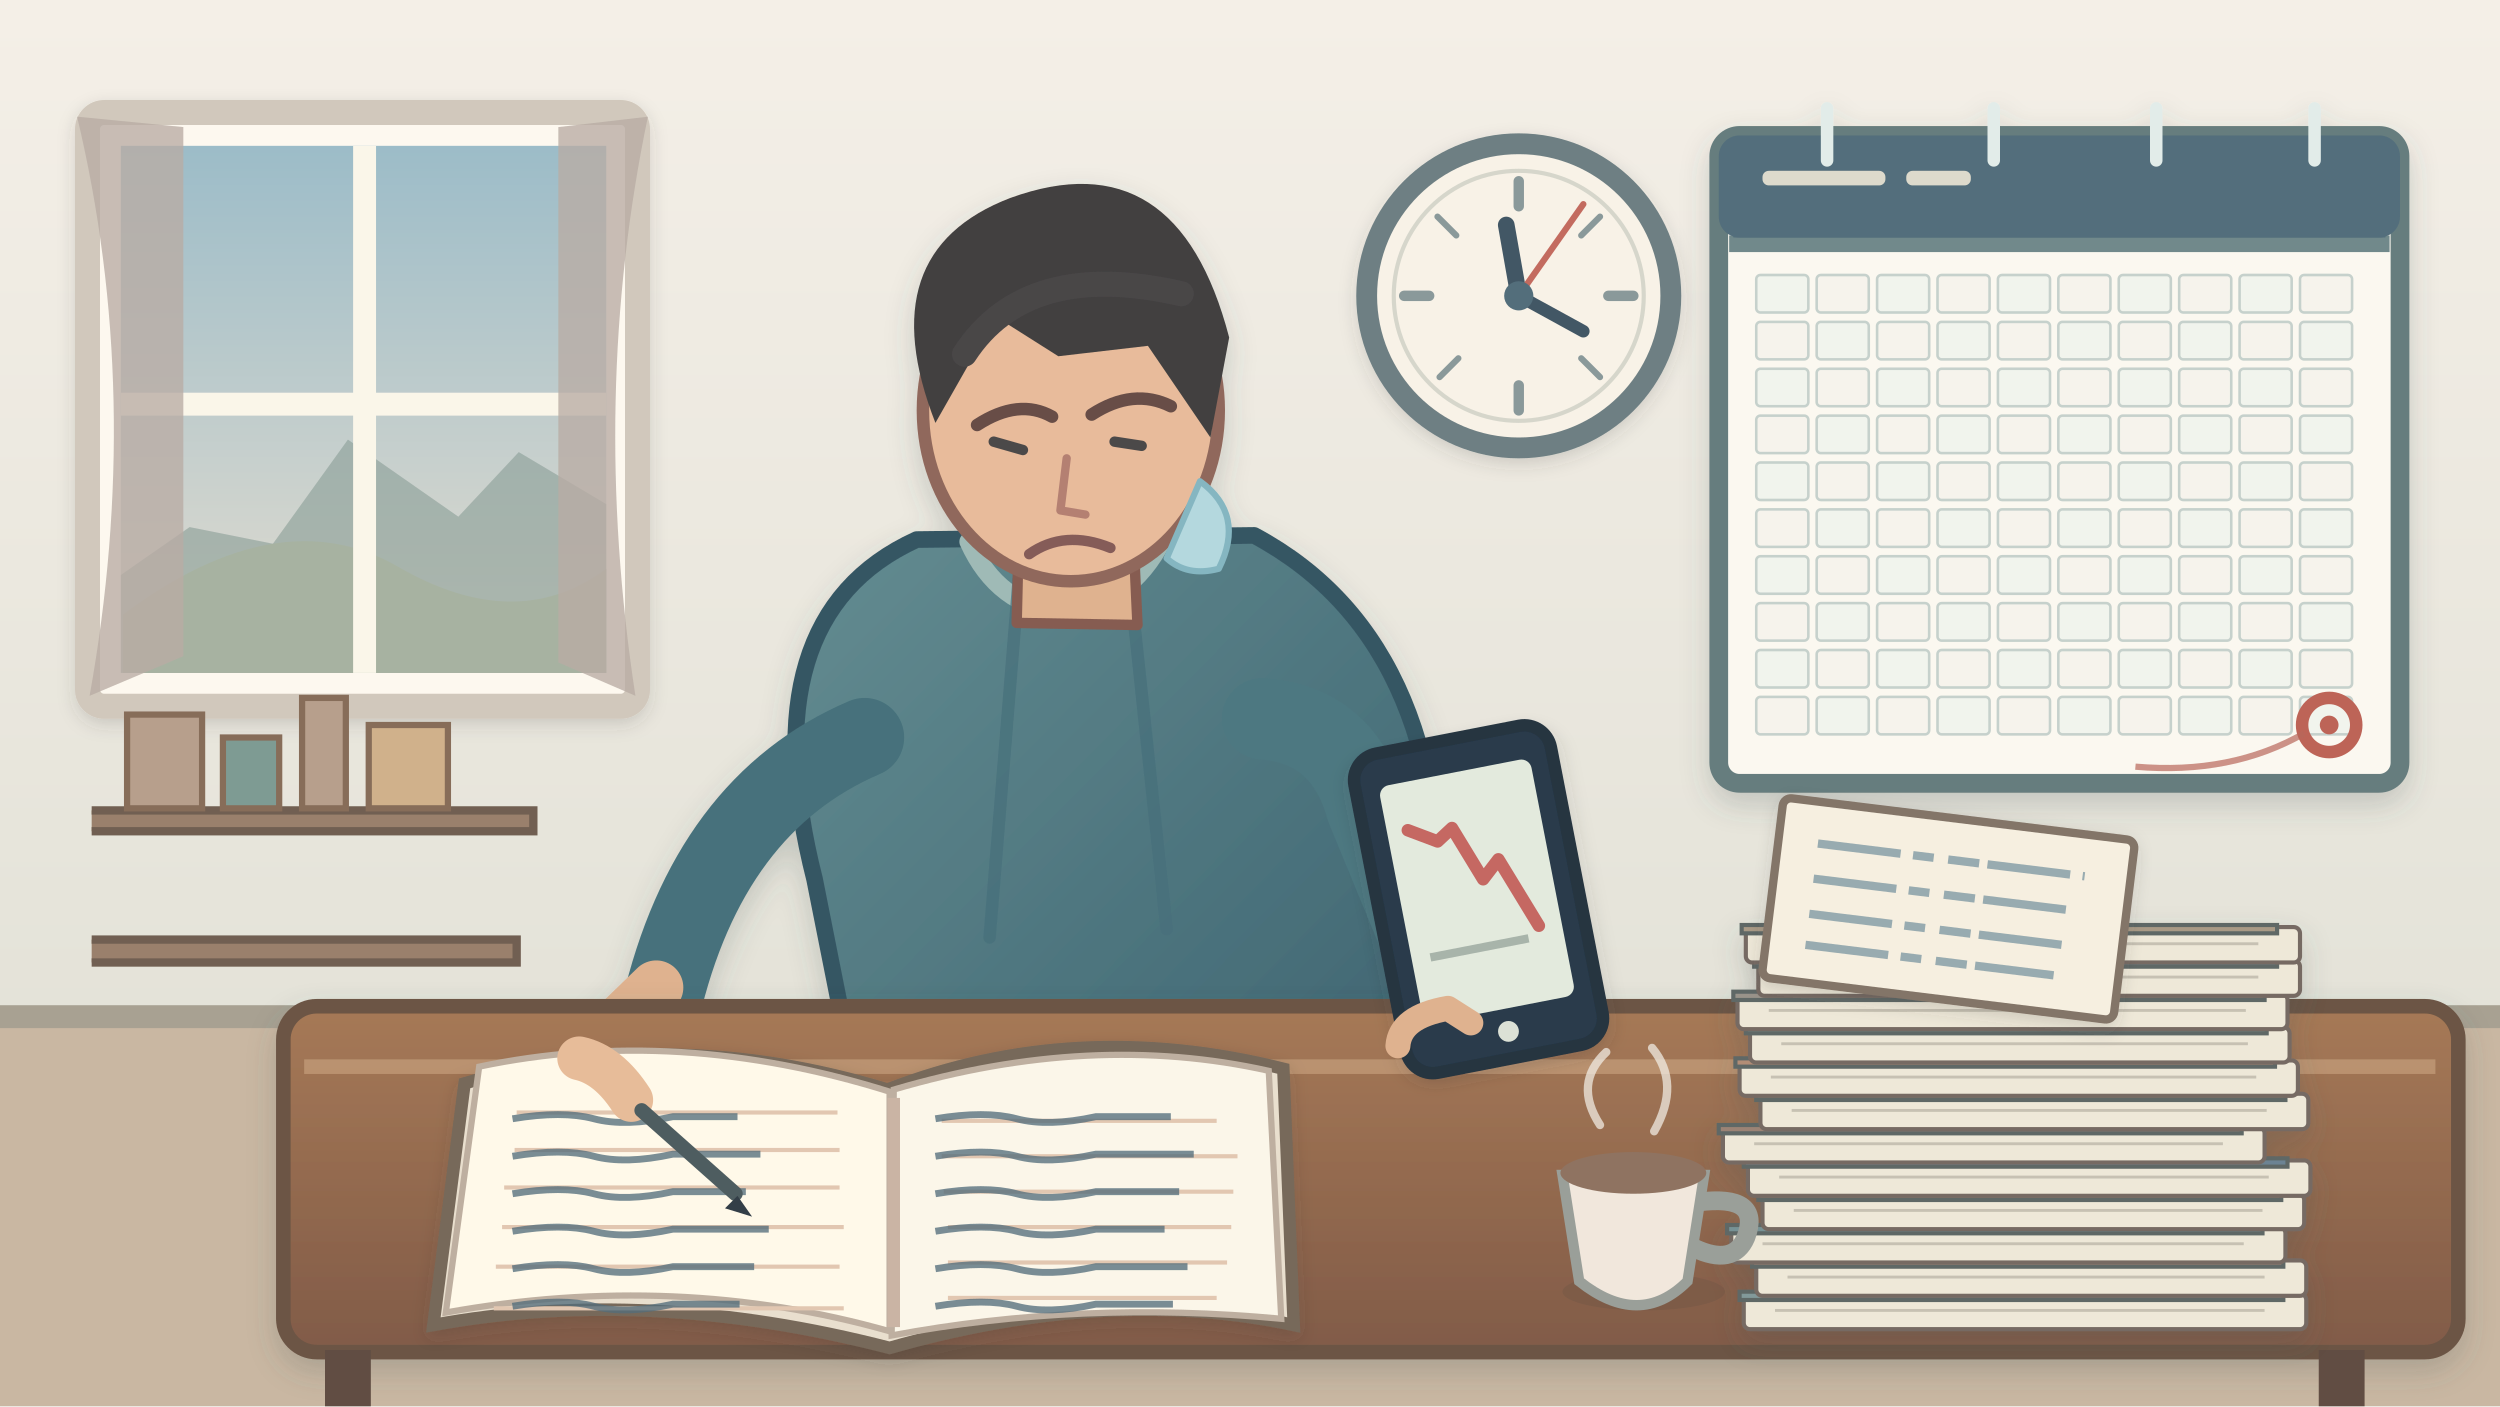
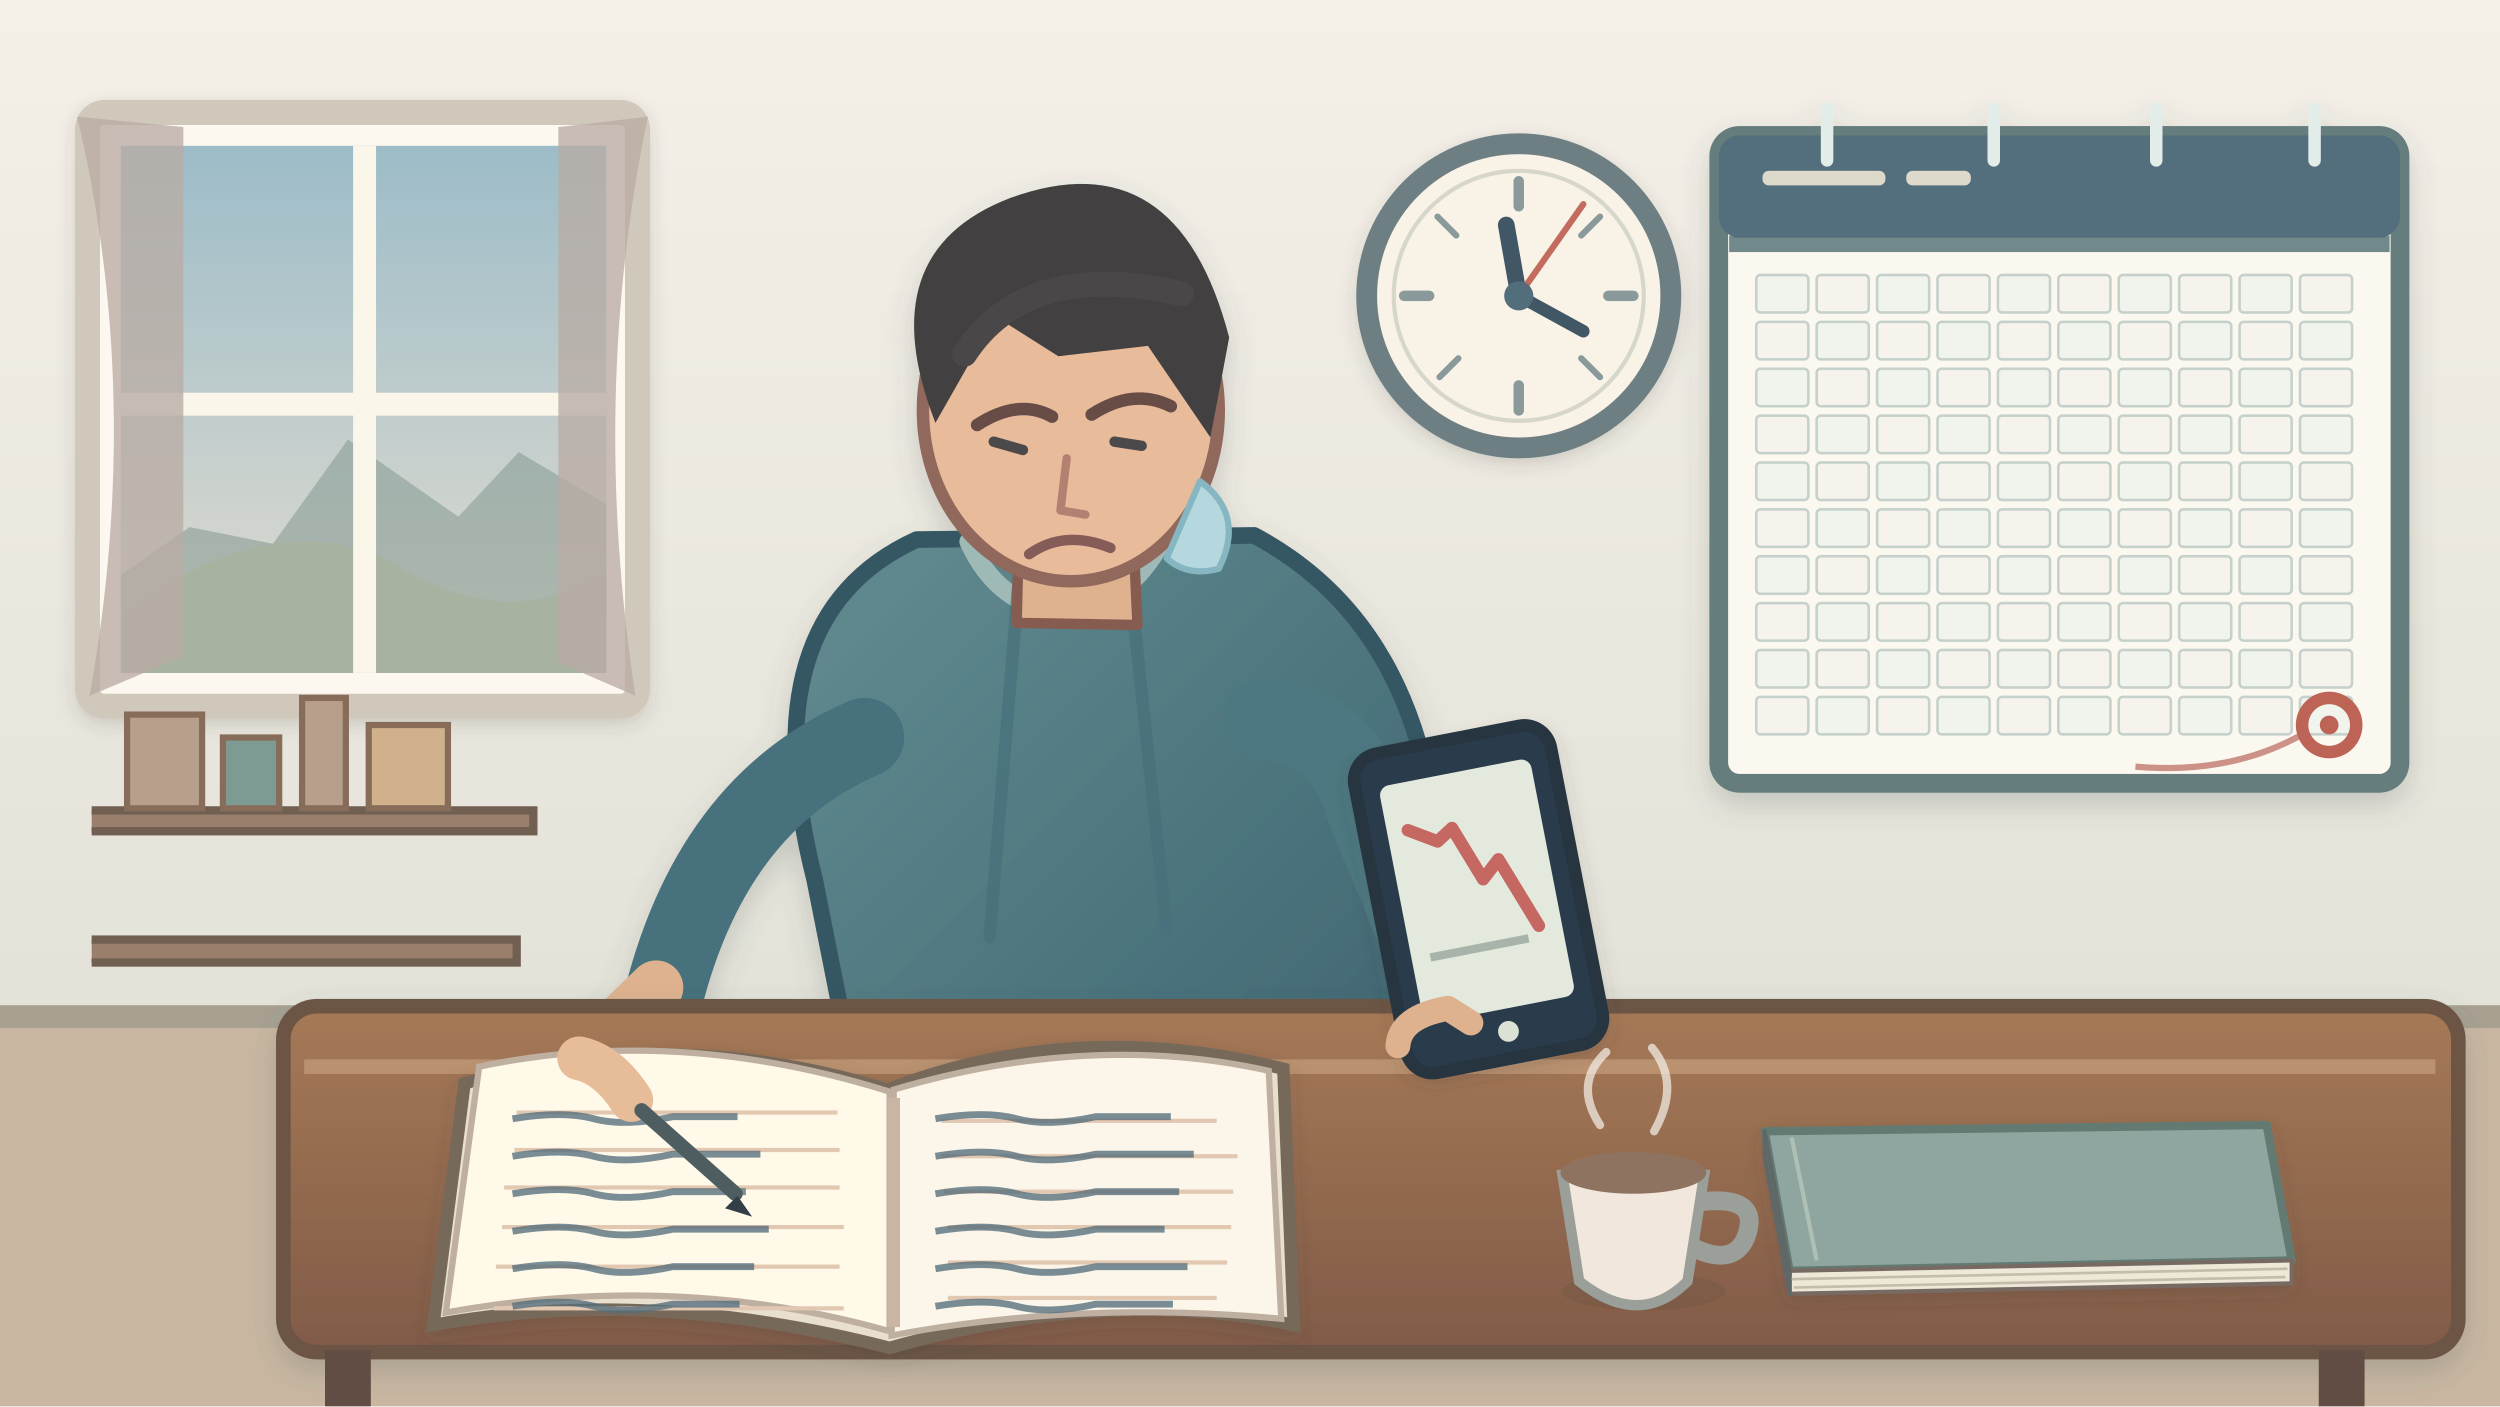
- <svg xmlns="http://www.w3.org/2000/svg" width="1200" height="675" viewBox="0 0 1200 675" role="img" aria-label="100年先の売却予定が一つだけの長期計画表を背に、投資家がスマートフォンの株価を毎分確認し、今日の価格だけで十数冊の記録ノートを埋める創作イラスト" data-visual-topic="document" data-article-sha256="49237e88ac9d3648206ac247cb4ef0aa4184b04a1a34614fffc09ec96b6eb05c">
+ <svg xmlns="http://www.w3.org/2000/svg" width="1200" height="675" viewBox="0 0 1200 675" role="img" aria-label="100年先の売却予定が一つだけの長期計画表を背に、投資家がスマートフォンの株価を毎分確認し、今日の株価を一冊のノートへ細かく書き留める創作イラスト" data-visual-topic="document" data-article-sha256="70f9071727826b917a52ea97dbe3ada4b6a6b1a238a75343767bed915aa89a92">
  <defs>
    <linearGradient id="wall" x1="0" y1="0" x2="0" y2="1">
      <stop stop-color="#f4efe7" />
      <stop offset="1" stop-color="#deded3" />
    </linearGradient>
    <linearGradient id="window" x1="0" y1="0" x2="0" y2="1">
      <stop stop-color="#9cbcc8" />
      <stop offset="1" stop-color="#e4ddd0" />
    </linearGradient>
    <linearGradient id="desk" x1="0" y1="0" x2="0" y2="1">
      <stop stop-color="#a67956" />
      <stop offset="1" stop-color="#815b48" />
    </linearGradient>
    <linearGradient id="shirt" x1="0" y1="0" x2="1" y2="1">
      <stop stop-color="#638c91" />
      <stop offset="1" stop-color="#3c626f" />
    </linearGradient>
    <filter id="shadow" x="-30%" y="-35%" width="160%" height="170%">
      <feDropShadow dx="0" dy="6" stdDeviation="7" flood-color="#48535a" flood-opacity=".22" />
    </filter>
    <filter id="smallshadow" x="-30%" y="-35%" width="160%" height="170%">
      <feDropShadow dx="0" dy="3" stdDeviation="4" flood-color="#3d403f" flood-opacity=".17" />
    </filter>
  </defs>
  <rect width="1200" height="675" fill="url(#wall)" />
  <path d="M0 483H1200V675H0z" fill="#c9b7a2" />
  <path d="M0 488H1200" stroke="#a8a192" stroke-width="11" />
  <rect x="42" y="54" width="264" height="285" rx="8" fill="#fdf8ef" stroke="#d1c8bc" stroke-width="12" filter="url(#smallshadow)" />
  <rect x="58" y="70" width="233" height="253" fill="url(#window)" />
  <path d="M58 276l33-23 40 8 36-50 53 37 29-31 42 25v81H58z" fill="#879b94" opacity=".58" />
  <path d="M59 295q75-56 132-23t100 1v50H59z" fill="#a7b2a1" />
  <path d="M175 70v253M58 194h233" stroke="#faf6e9" stroke-width="11" />
  <path d="M37 56q32 134 6 278l45-19V61z" fill="#b8aca4" opacity=".78" />
  <path d="M311 56q-28 134-6 278l-37-16V61z" fill="#b8aca4" opacity=".78" />
  <g filter="url(#shadow)">
    <rect x="825" y="65" width="327" height="311" rx="10" fill="#fbf8f0" stroke="#667d7e" stroke-width="9" />
    <path d="M830 117h317" stroke="#71898b" stroke-width="8" />
    <rect x="825" y="65" width="327" height="49" rx="10" fill="#536e7b" />
    <path d="M832 107h313" stroke="#536e7b" stroke-width="14" />
    <g stroke="#e2ece9" stroke-width="6" stroke-linecap="round">
      <path d="M877 52v25M957 52v25M1035 52v25M1111 52v25" />
    </g>
    <g fill="#f6edda" opacity=".85">
      <rect x="846" y="82" width="59" height="7" rx="3" />
      <rect x="915" y="82" width="31" height="7" rx="3" />
    </g>
  </g>
  <rect x="843.0" y="132.0" width="25" height="18" rx="2" fill="#f1f4ed" stroke="#c6d1cc" stroke-width="1.25" />
  <rect x="872.0" y="132.0" width="25" height="18" rx="2" fill="#f6f3ec" stroke="#c6d1cc" stroke-width="1.25" />
  <rect x="901.0" y="132.0" width="25" height="18" rx="2" fill="#f1f4ed" stroke="#c6d1cc" stroke-width="1.25" />
  <rect x="930.0" y="132.0" width="25" height="18" rx="2" fill="#f6f3ec" stroke="#c6d1cc" stroke-width="1.25" />
  <rect x="959.0" y="132.0" width="25" height="18" rx="2" fill="#f1f4ed" stroke="#c6d1cc" stroke-width="1.25" />
  <rect x="988.0" y="132.0" width="25" height="18" rx="2" fill="#f6f3ec" stroke="#c6d1cc" stroke-width="1.25" />
  <rect x="1017.0" y="132.0" width="25" height="18" rx="2" fill="#f1f4ed" stroke="#c6d1cc" stroke-width="1.25" />
  <rect x="1046.0" y="132.0" width="25" height="18" rx="2" fill="#f6f3ec" stroke="#c6d1cc" stroke-width="1.25" />
  <rect x="1075.0" y="132.0" width="25" height="18" rx="2" fill="#f1f4ed" stroke="#c6d1cc" stroke-width="1.25" />
  <rect x="1104.0" y="132.0" width="25" height="18" rx="2" fill="#f6f3ec" stroke="#c6d1cc" stroke-width="1.25" />
  <rect x="843.0" y="154.5" width="25" height="18" rx="2" fill="#f6f3ec" stroke="#c6d1cc" stroke-width="1.25" />
  <rect x="872.0" y="154.5" width="25" height="18" rx="2" fill="#f1f4ed" stroke="#c6d1cc" stroke-width="1.25" />
  <rect x="901.0" y="154.5" width="25" height="18" rx="2" fill="#f6f3ec" stroke="#c6d1cc" stroke-width="1.25" />
  <rect x="930.0" y="154.5" width="25" height="18" rx="2" fill="#f1f4ed" stroke="#c6d1cc" stroke-width="1.25" />
  <rect x="959.0" y="154.5" width="25" height="18" rx="2" fill="#f6f3ec" stroke="#c6d1cc" stroke-width="1.25" />
  <rect x="988.0" y="154.5" width="25" height="18" rx="2" fill="#f1f4ed" stroke="#c6d1cc" stroke-width="1.25" />
  <rect x="1017.0" y="154.5" width="25" height="18" rx="2" fill="#f6f3ec" stroke="#c6d1cc" stroke-width="1.25" />
  <rect x="1046.0" y="154.5" width="25" height="18" rx="2" fill="#f1f4ed" stroke="#c6d1cc" stroke-width="1.25" />
  <rect x="1075.0" y="154.5" width="25" height="18" rx="2" fill="#f6f3ec" stroke="#c6d1cc" stroke-width="1.25" />
  <rect x="1104.0" y="154.5" width="25" height="18" rx="2" fill="#f1f4ed" stroke="#c6d1cc" stroke-width="1.25" />
  <rect x="843.0" y="177.0" width="25" height="18" rx="2" fill="#f1f4ed" stroke="#c6d1cc" stroke-width="1.25" />
  <rect x="872.0" y="177.0" width="25" height="18" rx="2" fill="#f6f3ec" stroke="#c6d1cc" stroke-width="1.25" />
  <rect x="901.0" y="177.0" width="25" height="18" rx="2" fill="#f1f4ed" stroke="#c6d1cc" stroke-width="1.25" />
  <rect x="930.0" y="177.0" width="25" height="18" rx="2" fill="#f6f3ec" stroke="#c6d1cc" stroke-width="1.25" />
  <rect x="959.0" y="177.0" width="25" height="18" rx="2" fill="#f1f4ed" stroke="#c6d1cc" stroke-width="1.25" />
  <rect x="988.0" y="177.0" width="25" height="18" rx="2" fill="#f6f3ec" stroke="#c6d1cc" stroke-width="1.25" />
  <rect x="1017.0" y="177.0" width="25" height="18" rx="2" fill="#f1f4ed" stroke="#c6d1cc" stroke-width="1.25" />
  <rect x="1046.0" y="177.0" width="25" height="18" rx="2" fill="#f6f3ec" stroke="#c6d1cc" stroke-width="1.25" />
  <rect x="1075.0" y="177.0" width="25" height="18" rx="2" fill="#f1f4ed" stroke="#c6d1cc" stroke-width="1.25" />
  <rect x="1104.0" y="177.0" width="25" height="18" rx="2" fill="#f6f3ec" stroke="#c6d1cc" stroke-width="1.25" />
  <rect x="843.0" y="199.5" width="25" height="18" rx="2" fill="#f6f3ec" stroke="#c6d1cc" stroke-width="1.25" />
  <rect x="872.0" y="199.5" width="25" height="18" rx="2" fill="#f1f4ed" stroke="#c6d1cc" stroke-width="1.25" />
  <rect x="901.0" y="199.5" width="25" height="18" rx="2" fill="#f6f3ec" stroke="#c6d1cc" stroke-width="1.25" />
  <rect x="930.0" y="199.5" width="25" height="18" rx="2" fill="#f1f4ed" stroke="#c6d1cc" stroke-width="1.25" />
  <rect x="959.0" y="199.5" width="25" height="18" rx="2" fill="#f6f3ec" stroke="#c6d1cc" stroke-width="1.25" />
  <rect x="988.0" y="199.5" width="25" height="18" rx="2" fill="#f1f4ed" stroke="#c6d1cc" stroke-width="1.25" />
  <rect x="1017.0" y="199.5" width="25" height="18" rx="2" fill="#f6f3ec" stroke="#c6d1cc" stroke-width="1.25" />
  <rect x="1046.0" y="199.5" width="25" height="18" rx="2" fill="#f1f4ed" stroke="#c6d1cc" stroke-width="1.25" />
  <rect x="1075.0" y="199.5" width="25" height="18" rx="2" fill="#f6f3ec" stroke="#c6d1cc" stroke-width="1.25" />
  <rect x="1104.0" y="199.5" width="25" height="18" rx="2" fill="#f1f4ed" stroke="#c6d1cc" stroke-width="1.25" />
  <rect x="843.0" y="222.0" width="25" height="18" rx="2" fill="#f1f4ed" stroke="#c6d1cc" stroke-width="1.25" />
  <rect x="872.0" y="222.0" width="25" height="18" rx="2" fill="#f6f3ec" stroke="#c6d1cc" stroke-width="1.25" />
  <rect x="901.0" y="222.0" width="25" height="18" rx="2" fill="#f1f4ed" stroke="#c6d1cc" stroke-width="1.25" />
  <rect x="930.0" y="222.0" width="25" height="18" rx="2" fill="#f6f3ec" stroke="#c6d1cc" stroke-width="1.25" />
  <rect x="959.0" y="222.0" width="25" height="18" rx="2" fill="#f1f4ed" stroke="#c6d1cc" stroke-width="1.25" />
  <rect x="988.0" y="222.0" width="25" height="18" rx="2" fill="#f6f3ec" stroke="#c6d1cc" stroke-width="1.25" />
  <rect x="1017.0" y="222.0" width="25" height="18" rx="2" fill="#f1f4ed" stroke="#c6d1cc" stroke-width="1.25" />
  <rect x="1046.0" y="222.0" width="25" height="18" rx="2" fill="#f6f3ec" stroke="#c6d1cc" stroke-width="1.25" />
  <rect x="1075.0" y="222.0" width="25" height="18" rx="2" fill="#f1f4ed" stroke="#c6d1cc" stroke-width="1.25" />
  <rect x="1104.0" y="222.0" width="25" height="18" rx="2" fill="#f6f3ec" stroke="#c6d1cc" stroke-width="1.25" />
  <rect x="843.0" y="244.5" width="25" height="18" rx="2" fill="#f6f3ec" stroke="#c6d1cc" stroke-width="1.25" />
  <rect x="872.0" y="244.5" width="25" height="18" rx="2" fill="#f1f4ed" stroke="#c6d1cc" stroke-width="1.25" />
  <rect x="901.0" y="244.5" width="25" height="18" rx="2" fill="#f6f3ec" stroke="#c6d1cc" stroke-width="1.25" />
  <rect x="930.0" y="244.5" width="25" height="18" rx="2" fill="#f1f4ed" stroke="#c6d1cc" stroke-width="1.25" />
  <rect x="959.0" y="244.5" width="25" height="18" rx="2" fill="#f6f3ec" stroke="#c6d1cc" stroke-width="1.25" />
  <rect x="988.0" y="244.5" width="25" height="18" rx="2" fill="#f1f4ed" stroke="#c6d1cc" stroke-width="1.25" />
  <rect x="1017.0" y="244.5" width="25" height="18" rx="2" fill="#f6f3ec" stroke="#c6d1cc" stroke-width="1.25" />
  <rect x="1046.0" y="244.5" width="25" height="18" rx="2" fill="#f1f4ed" stroke="#c6d1cc" stroke-width="1.25" />
  <rect x="1075.0" y="244.5" width="25" height="18" rx="2" fill="#f6f3ec" stroke="#c6d1cc" stroke-width="1.25" />
  <rect x="1104.0" y="244.5" width="25" height="18" rx="2" fill="#f1f4ed" stroke="#c6d1cc" stroke-width="1.25" />
  <rect x="843.0" y="267.0" width="25" height="18" rx="2" fill="#f1f4ed" stroke="#c6d1cc" stroke-width="1.25" />
  <rect x="872.0" y="267.0" width="25" height="18" rx="2" fill="#f6f3ec" stroke="#c6d1cc" stroke-width="1.25" />
  <rect x="901.0" y="267.0" width="25" height="18" rx="2" fill="#f1f4ed" stroke="#c6d1cc" stroke-width="1.25" />
  <rect x="930.0" y="267.0" width="25" height="18" rx="2" fill="#f6f3ec" stroke="#c6d1cc" stroke-width="1.25" />
  <rect x="959.0" y="267.0" width="25" height="18" rx="2" fill="#f1f4ed" stroke="#c6d1cc" stroke-width="1.25" />
  <rect x="988.0" y="267.0" width="25" height="18" rx="2" fill="#f6f3ec" stroke="#c6d1cc" stroke-width="1.25" />
  <rect x="1017.0" y="267.0" width="25" height="18" rx="2" fill="#f1f4ed" stroke="#c6d1cc" stroke-width="1.25" />
  <rect x="1046.0" y="267.0" width="25" height="18" rx="2" fill="#f6f3ec" stroke="#c6d1cc" stroke-width="1.25" />
  <rect x="1075.0" y="267.0" width="25" height="18" rx="2" fill="#f1f4ed" stroke="#c6d1cc" stroke-width="1.25" />
  <rect x="1104.0" y="267.0" width="25" height="18" rx="2" fill="#f6f3ec" stroke="#c6d1cc" stroke-width="1.25" />
  <rect x="843.0" y="289.5" width="25" height="18" rx="2" fill="#f6f3ec" stroke="#c6d1cc" stroke-width="1.25" />
  <rect x="872.0" y="289.5" width="25" height="18" rx="2" fill="#f1f4ed" stroke="#c6d1cc" stroke-width="1.25" />
  <rect x="901.0" y="289.5" width="25" height="18" rx="2" fill="#f6f3ec" stroke="#c6d1cc" stroke-width="1.25" />
  <rect x="930.0" y="289.5" width="25" height="18" rx="2" fill="#f1f4ed" stroke="#c6d1cc" stroke-width="1.25" />
  <rect x="959.0" y="289.5" width="25" height="18" rx="2" fill="#f6f3ec" stroke="#c6d1cc" stroke-width="1.25" />
  <rect x="988.0" y="289.5" width="25" height="18" rx="2" fill="#f1f4ed" stroke="#c6d1cc" stroke-width="1.25" />
  <rect x="1017.0" y="289.5" width="25" height="18" rx="2" fill="#f6f3ec" stroke="#c6d1cc" stroke-width="1.25" />
  <rect x="1046.0" y="289.5" width="25" height="18" rx="2" fill="#f1f4ed" stroke="#c6d1cc" stroke-width="1.25" />
  <rect x="1075.0" y="289.5" width="25" height="18" rx="2" fill="#f6f3ec" stroke="#c6d1cc" stroke-width="1.25" />
  <rect x="1104.0" y="289.5" width="25" height="18" rx="2" fill="#f1f4ed" stroke="#c6d1cc" stroke-width="1.25" />
  <rect x="843.0" y="312.0" width="25" height="18" rx="2" fill="#f1f4ed" stroke="#c6d1cc" stroke-width="1.25" />
  <rect x="872.0" y="312.0" width="25" height="18" rx="2" fill="#f6f3ec" stroke="#c6d1cc" stroke-width="1.25" />
  <rect x="901.0" y="312.0" width="25" height="18" rx="2" fill="#f1f4ed" stroke="#c6d1cc" stroke-width="1.25" />
  <rect x="930.0" y="312.0" width="25" height="18" rx="2" fill="#f6f3ec" stroke="#c6d1cc" stroke-width="1.25" />
  <rect x="959.0" y="312.0" width="25" height="18" rx="2" fill="#f1f4ed" stroke="#c6d1cc" stroke-width="1.25" />
  <rect x="988.0" y="312.0" width="25" height="18" rx="2" fill="#f6f3ec" stroke="#c6d1cc" stroke-width="1.25" />
  <rect x="1017.0" y="312.0" width="25" height="18" rx="2" fill="#f1f4ed" stroke="#c6d1cc" stroke-width="1.25" />
  <rect x="1046.0" y="312.0" width="25" height="18" rx="2" fill="#f6f3ec" stroke="#c6d1cc" stroke-width="1.25" />
  <rect x="1075.0" y="312.0" width="25" height="18" rx="2" fill="#f1f4ed" stroke="#c6d1cc" stroke-width="1.25" />
  <rect x="1104.0" y="312.0" width="25" height="18" rx="2" fill="#f6f3ec" stroke="#c6d1cc" stroke-width="1.25" />
  <rect x="843.0" y="334.5" width="25" height="18" rx="2" fill="#f6f3ec" stroke="#c6d1cc" stroke-width="1.25" />
  <rect x="872.0" y="334.5" width="25" height="18" rx="2" fill="#f1f4ed" stroke="#c6d1cc" stroke-width="1.25" />
  <rect x="901.0" y="334.5" width="25" height="18" rx="2" fill="#f6f3ec" stroke="#c6d1cc" stroke-width="1.25" />
  <rect x="930.0" y="334.5" width="25" height="18" rx="2" fill="#f1f4ed" stroke="#c6d1cc" stroke-width="1.25" />
  <rect x="959.0" y="334.5" width="25" height="18" rx="2" fill="#f6f3ec" stroke="#c6d1cc" stroke-width="1.25" />
  <rect x="988.0" y="334.5" width="25" height="18" rx="2" fill="#f1f4ed" stroke="#c6d1cc" stroke-width="1.25" />
  <rect x="1017.0" y="334.5" width="25" height="18" rx="2" fill="#f6f3ec" stroke="#c6d1cc" stroke-width="1.25" />
  <rect x="1046.0" y="334.5" width="25" height="18" rx="2" fill="#f1f4ed" stroke="#c6d1cc" stroke-width="1.25" />
  <rect x="1075.0" y="334.5" width="25" height="18" rx="2" fill="#f6f3ec" stroke="#c6d1cc" stroke-width="1.25" />
  <rect x="1104.0" y="334.5" width="25" height="18" rx="2" fill="#f1f4ed" stroke="#c6d1cc" stroke-width="1.25" />
  <circle cx="1118" cy="348" r="13" fill="none" stroke="#bd6457" stroke-width="6" />
  <circle cx="1118" cy="348" r="4.5" fill="#bd6457" />
  <path d="M1106 352q-35 20-81 16" stroke="#b8675a" stroke-width="3" fill="none" opacity=".7" />
  <circle cx="729" cy="142" r="73" fill="#f8f2e7" stroke="#6e7f83" stroke-width="10" filter="url(#smallshadow)" />
  <circle cx="729" cy="142" r="60" fill="none" stroke="#d6d6cb" stroke-width="2" />
  <g stroke="#8a999a" stroke-width="5" stroke-linecap="round">
    <path d="M729 87v12M729 185v12M674 142h12M772 142h12" />
    <path d="M690 104l9 9M759 172l9 9M768 104l-9 9M700 172l-9 9" stroke-width="3" />
  </g>
  <path d="M729 142l-6-34" stroke="#425765" stroke-width="8" stroke-linecap="round" />
  <path d="M729 142l31 17" stroke="#425765" stroke-width="6" stroke-linecap="round" />
  <path d="M729 142l31-44" stroke="#c36b5f" stroke-width="3" stroke-linecap="round" />
  <circle cx="729" cy="142" r="7" fill="#536e7b" />
  <path d="M44 389h212v10H44M44 451h204v11H44" fill="#9a806c" stroke="#715f52" stroke-width="4" />
  <g fill="#b79f8c" stroke="#876d59" stroke-width="3">
    <rect x="61" y="343" width="36" height="45" />
    <rect x="107" y="354" width="27" height="34" fill="#7e9b93" />
    <rect x="145" y="335" width="21" height="53" />
    <rect x="177" y="348" width="38" height="40" fill="#d0b18b" />
  </g>
  <ellipse cx="541" cy="513" rx="204" ry="35" fill="#6c7270" opacity=".12" />
  <g filter="url(#shadow)" stroke-linejoin="round" stroke-linecap="round">
    <path d="M391 422q-32-126 49-163l162-2q99 53 88 210l-46 101H420z" fill="url(#shirt)" stroke="#365764" stroke-width="8" />
    <path d="M465 260q14 31 45 34 32-4 48-35" stroke="#9fbab6" stroke-width="9" fill="none" />
    <path d="M489 278l-14 172M542 276l18 170" stroke="#476f7b" stroke-width="6" fill="none" opacity=".7" />
    <path d="M489 257l-1 42 58 1-2-43" fill="#dfb28f" stroke="#865c51" stroke-width="5" />
    <ellipse cx="514" cy="197" rx="71" ry="82" fill="#e8bb9b" stroke="#90685b" stroke-width="6" />
    <path d="M449 203q-32-82 36-108 80-29 105 67l-9 48-30-44-43 5-30-19z" fill="#424141" />
    <path d="M463 170q30-46 104-29" stroke="#494647" stroke-width="12" fill="none" />
    <path d="M469 204q20-13 36-4M524 199q20-13 38-4" stroke="#674d47" stroke-width="6" fill="none" />
    <path d="M477 212l14 4M535 212l13 2" stroke="#4c4949" stroke-width="5" />
    <path d="M512 220l-3 25 12 2" stroke="#b48072" stroke-width="4" fill="none" />
    <path d="M494 266q17-12 39-3" stroke="#855b59" stroke-width="5" fill="none" />
    <path d="M576 231q22 16 9 42-15 4-25-5z" fill="#b4d8de" stroke="#85b6c1" stroke-width="3" />
    <path d="M415 354q-75 32-98 131" stroke="#46717b" stroke-width="38" fill="none" />
    <path d="M315 474l-32 31" stroke="#dfb28f" stroke-width="26" fill="none" />
    <path d="M606 345q39 3 50 43l33 80" stroke="#4d7881" stroke-width="39" fill="none" />
    <path d="M683 454l22 25" stroke="#dfb28f" stroke-width="24" fill="none" />
  </g>
  <rect x="136" y="483" width="1044" height="166" rx="16" fill="url(#desk)" stroke="#6c5544" stroke-width="7" filter="url(#shadow)" />
  <path d="M146 512h1023" stroke="#cfaa86" stroke-width="7" opacity=".55" />
  <path d="M167 648v27M1124 648v27" stroke="#614d43" stroke-width="22" />
  <path d="M223 520q98-29 203 3 90-35 190-10l5 123q-89-19-194 11-116-30-219-11z" fill="#e9dfce" stroke="#77695a" stroke-width="6" filter="url(#smallshadow)" />
  <path d="M230 512q95-20 197 12v115q-102-29-213-9z" fill="#fff9e9" stroke="#beafa0" stroke-width="3" />
  <path d="M429 523q95-28 180-9l6 119q-96-9-187 8z" fill="#fbf6e9" stroke="#beafa0" stroke-width="3" />
  <path d="M429 527v110" stroke="#cab4a4" stroke-width="6" />
  <path d="M248 534h154M247 552h156M242 570h161M241 589h164M238 608h165M237 628h168M452 538h132M452 555h142M453 572h139M455 589h136M455 606h134M455 623h129" stroke="#e2c7b1" stroke-width="2" />
  <path d="M246 537q24 -4 39 0t38 -1h31" fill="none" stroke="#536d7b" stroke-width="3.3" opacity=".77" />
  <path d="M246 555q24 -4 39 0t38 -1h42" fill="none" stroke="#536d7b" stroke-width="3.3" opacity=".77" />
  <path d="M246 573q24 -4 39 0t38 -1h35" fill="none" stroke="#536d7b" stroke-width="3.3" opacity=".77" />
  <path d="M246 591q24 -4 39 0t38 -1h46" fill="none" stroke="#536d7b" stroke-width="3.3" opacity=".77" />
  <path d="M246 609q24 -4 39 0t38 -1h39" fill="none" stroke="#536d7b" stroke-width="3.3" opacity=".77" />
  <path d="M246 627q24 -4 39 0t38 -1h32" fill="none" stroke="#536d7b" stroke-width="3.3" opacity=".77" />
  <path d="M449 537q24 -4 39 0t38 -1h36" fill="none" stroke="#536d7b" stroke-width="3.3" opacity=".77" />
  <path d="M449 555q24 -4 39 0t38 -1h47" fill="none" stroke="#536d7b" stroke-width="3.3" opacity=".77" />
  <path d="M449 573q24 -4 39 0t38 -1h40" fill="none" stroke="#536d7b" stroke-width="3.3" opacity=".77" />
  <path d="M449 591q24 -4 39 0t38 -1h33" fill="none" stroke="#536d7b" stroke-width="3.3" opacity=".77" />
  <path d="M449 609q24 -4 39 0t38 -1h44" fill="none" stroke="#536d7b" stroke-width="3.3" opacity=".77" />
  <path d="M449 627q24 -4 39 0t38 -1h37" fill="none" stroke="#536d7b" stroke-width="3.3" opacity=".77" />
  <g transform="rotate(-11 707 423)" filter="url(#smallshadow)">
    <rect x="660" y="354" width="96" height="156" rx="13" fill="#293b4b" stroke="#263441" stroke-width="6" />
    <rect x="671" y="370" width="74" height="116" rx="5" fill="#e3eadd" />
    <path d="M681 393l13 8 8-5 10 27 9-8 13 35" stroke="#c56762" stroke-width="6" fill="none" stroke-linecap="round" stroke-linejoin="round" />
    <path d="M680 455h48" stroke="#a8b4aa" stroke-width="4" />
    <circle cx="710" cy="497" r="5" fill="#dce1d6" />
  </g>
  <path d="M695 484q-23 4-24 18m24-18 11 7" stroke="#dfb28f" stroke-width="12" stroke-linecap="round" fill="none" />
  <path d="M278 508q14 3 25 20" stroke="#e7bc99" stroke-width="21" stroke-linecap="round" fill="none" />
  <path d="M308 533l45 40" stroke="#4e5d60" stroke-width="7" stroke-linecap="round" />
  <path d="M354 574l7 10-13-4z" fill="#333e47" />
-   <g filter="url(#shadow)">
-     <rect x="837" y="621" width="270" height="17" rx="3" fill="#eee8d8" stroke="#766b64" stroke-width="2" />
-     <path d="M835 620h261v4h-261z" fill="#82999a" stroke="#5e6866" stroke-width="2" />
-     <path d="M852 629h235" stroke="#bdb8aa" stroke-width="1.4" opacity=".8" />
-     <rect x="843" y="605" width="264" height="17" rx="3" fill="#eee8d8" stroke="#766b64" stroke-width="2" />
-     <path d="M841 604h255v4h-255z" fill="#a88a7d" stroke="#5e6866" stroke-width="2" />
-     <path d="M858 613h229" stroke="#bdb8aa" stroke-width="1.4" opacity=".8" />
-     <rect x="831" y="589" width="266" height="17" rx="3" fill="#eee8d8" stroke="#766b64" stroke-width="2" />
-     <path d="M829 588h257v4h-257z" fill="#779295" stroke="#5e6866" stroke-width="2" />
-     <path d="M846 597h231" stroke="#bdb8aa" stroke-width="1.4" opacity=".8" />
-     <rect x="846" y="573" width="260" height="17" rx="3" fill="#eee8d8" stroke="#766b64" stroke-width="2" />
-     <path d="M844 572h251v4h-251z" fill="#9a9182" stroke="#5e6866" stroke-width="2" />
-     <path d="M861 581h225" stroke="#bdb8aa" stroke-width="1.4" opacity=".8" />
-     <rect x="839" y="557" width="270" height="17" rx="3" fill="#eee8d8" stroke="#766b64" stroke-width="2" />
-     <path d="M837 556h261v4h-261z" fill="#6c8393" stroke="#5e6866" stroke-width="2" />
-     <path d="M854 565h235" stroke="#bdb8aa" stroke-width="1.4" opacity=".8" />
-     <rect x="827" y="541" width="260" height="17" rx="3" fill="#eee8d8" stroke="#766b64" stroke-width="2" />
-     <path d="M825 540h251v4h-251z" fill="#9b8375" stroke="#5e6866" stroke-width="2" />
-     <path d="M842 549h225" stroke="#bdb8aa" stroke-width="1.4" opacity=".8" />
-     <rect x="845" y="525" width="263" height="17" rx="3" fill="#eee8d8" stroke="#766b64" stroke-width="2" />
-     <path d="M843 524h254v4h-254z" fill="#668b82" stroke="#5e6866" stroke-width="2" />
-     <path d="M860 533h228" stroke="#bdb8aa" stroke-width="1.4" opacity=".8" />
-     <rect x="835" y="509" width="268" height="17" rx="3" fill="#eee8d8" stroke="#766b64" stroke-width="2" />
-     <path d="M833 508h259v4h-259z" fill="#b28d76" stroke="#5e6866" stroke-width="2" />
-     <path d="M850 517h233" stroke="#bdb8aa" stroke-width="1.4" opacity=".8" />
-     <rect x="840" y="493" width="259" height="17" rx="3" fill="#eee8d8" stroke="#766b64" stroke-width="2" />
-     <path d="M838 492h250v4h-250z" fill="#758e88" stroke="#5e6866" stroke-width="2" />
-     <path d="M855 501h224" stroke="#bdb8aa" stroke-width="1.4" opacity=".8" />
-     <rect x="834" y="477" width="264" height="17" rx="3" fill="#eee8d8" stroke="#766b64" stroke-width="2" />
-     <path d="M832 476h255v4h-255z" fill="#99938a" stroke="#5e6866" stroke-width="2" />
-     <path d="M849 485h229" stroke="#bdb8aa" stroke-width="1.4" opacity=".8" />
-     <rect x="844" y="461" width="260" height="17" rx="3" fill="#eee8d8" stroke="#766b64" stroke-width="2" />
-     <path d="M842 460h251v4h-251z" fill="#597989" stroke="#5e6866" stroke-width="2" />
-     <path d="M859 469h225" stroke="#bdb8aa" stroke-width="1.4" opacity=".8" />
-     <rect x="838" y="445" width="266" height="17" rx="3" fill="#eee8d8" stroke="#766b64" stroke-width="2" />
-     <path d="M836 444h257v4h-257z" fill="#a99a86" stroke="#5e6866" stroke-width="2" />
-     <path d="M853 453h231" stroke="#bdb8aa" stroke-width="1.4" opacity=".8" />
-   </g>
-   <g transform="rotate(7 912 445)" filter="url(#smallshadow)">
-     <rect x="849" y="390" width="170" height="87" rx="4" fill="#f6efe0" stroke="#837568" stroke-width="4" />
-     <path d="M868 410h129M868 427h123M868 444h128M868 459h120" stroke="#98abb0" stroke-width="4" stroke-dasharray="40 6 10 7 15 4" />
+   <g filter="url(#smallshadow)" stroke-linejoin="round">
+     <path d="M847 543l241-3 12 65-241 5z" fill="#8fa6a0" stroke="#637a73" stroke-width="4" />
+     <path d="M859 610l241-5v11l-241 5z" fill="#eee8d8" stroke="#766b64" stroke-width="2" />
+     <path d="M847 543l12 67v11l-12-66z" fill="#627d77" stroke="#5e6866" stroke-width="2" />
+     <path d="M860 614l238-5m-237 9 236-5" stroke="#c4bdac" stroke-width="1.3" fill="none" />
+     <path d="M860 546l12 59" stroke="#b5c7bc" stroke-width="2" opacity=".8" />
  </g>
  <ellipse cx="789" cy="620" rx="39" ry="9" fill="#51483f" opacity=".18" />
  <path d="M750 564h68l-8 51q-23 23-52 0z" fill="#f1e7dc" stroke="#9a9f99" stroke-width="5" />
  <path d="M815 577q31-4 23 17-6 14-25 5" stroke="#9a9f99" stroke-width="9" fill="none" />
  <ellipse cx="784" cy="563" rx="35" ry="10" fill="#8f7361" />
  <path d="M768 540q-13-20 3-35M794 543q13-23-1-40" fill="none" stroke="#f2eee6" stroke-width="4" opacity=".72" stroke-linecap="round" />
</svg>
